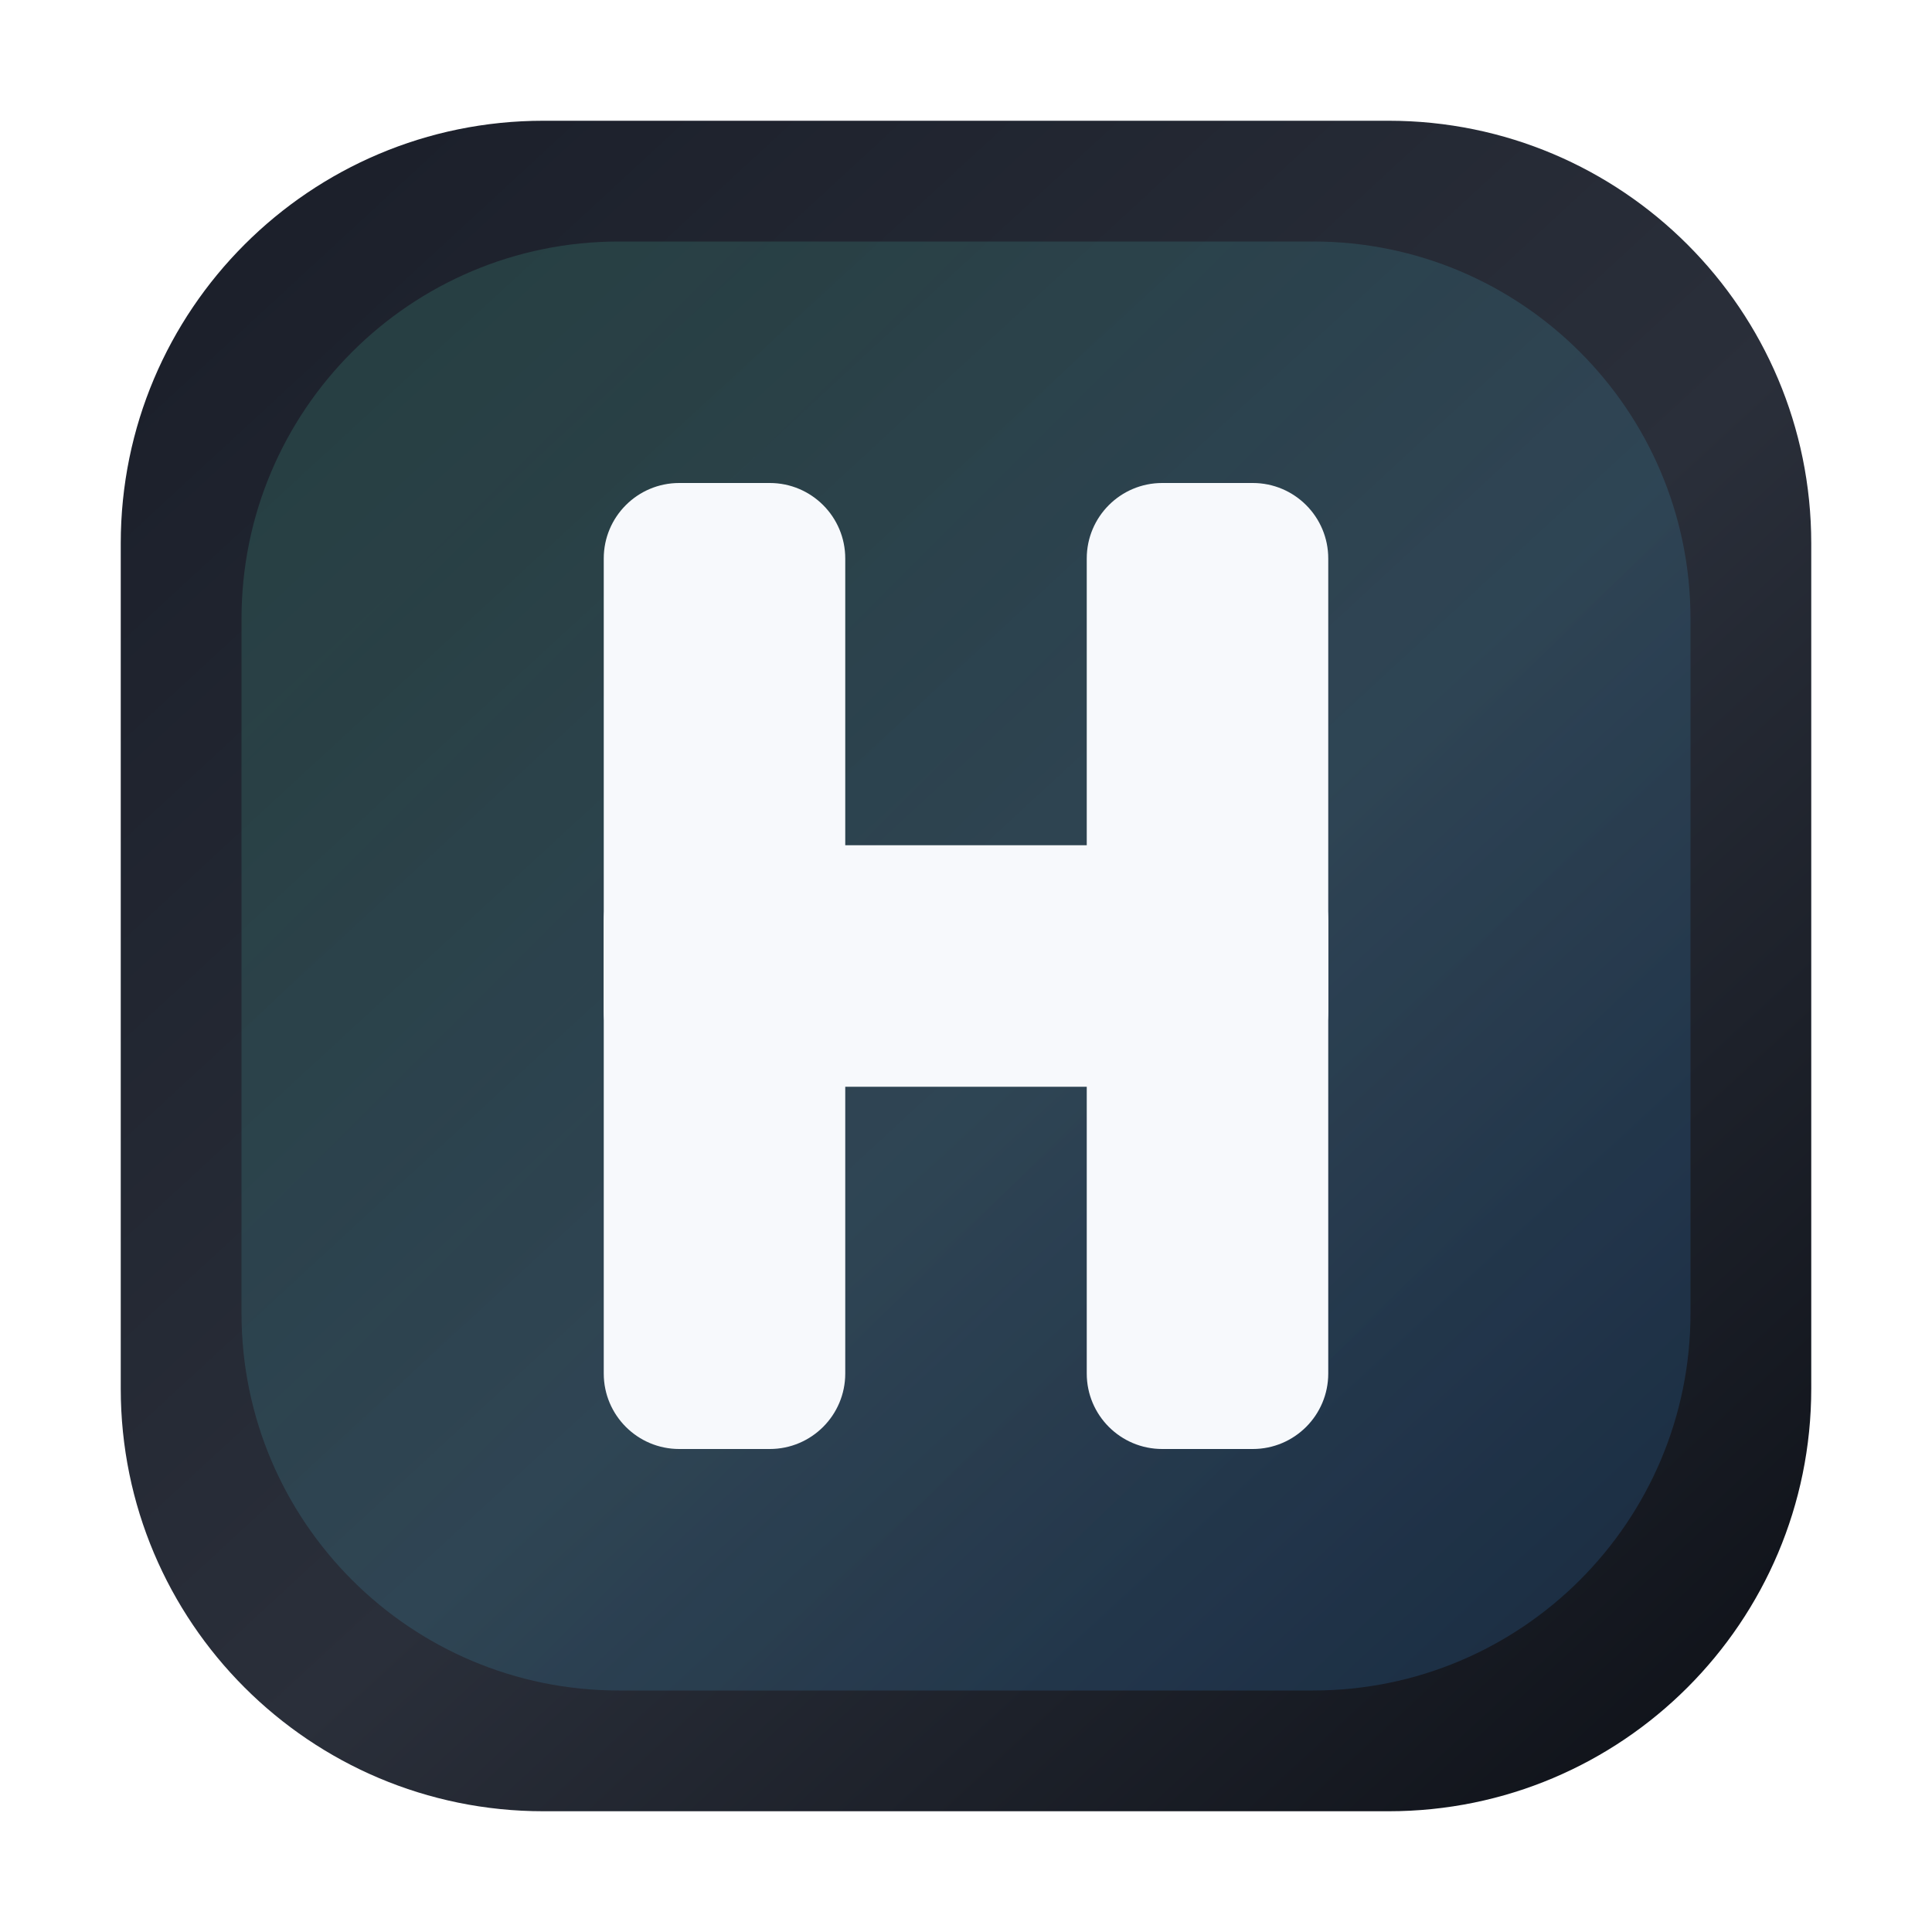
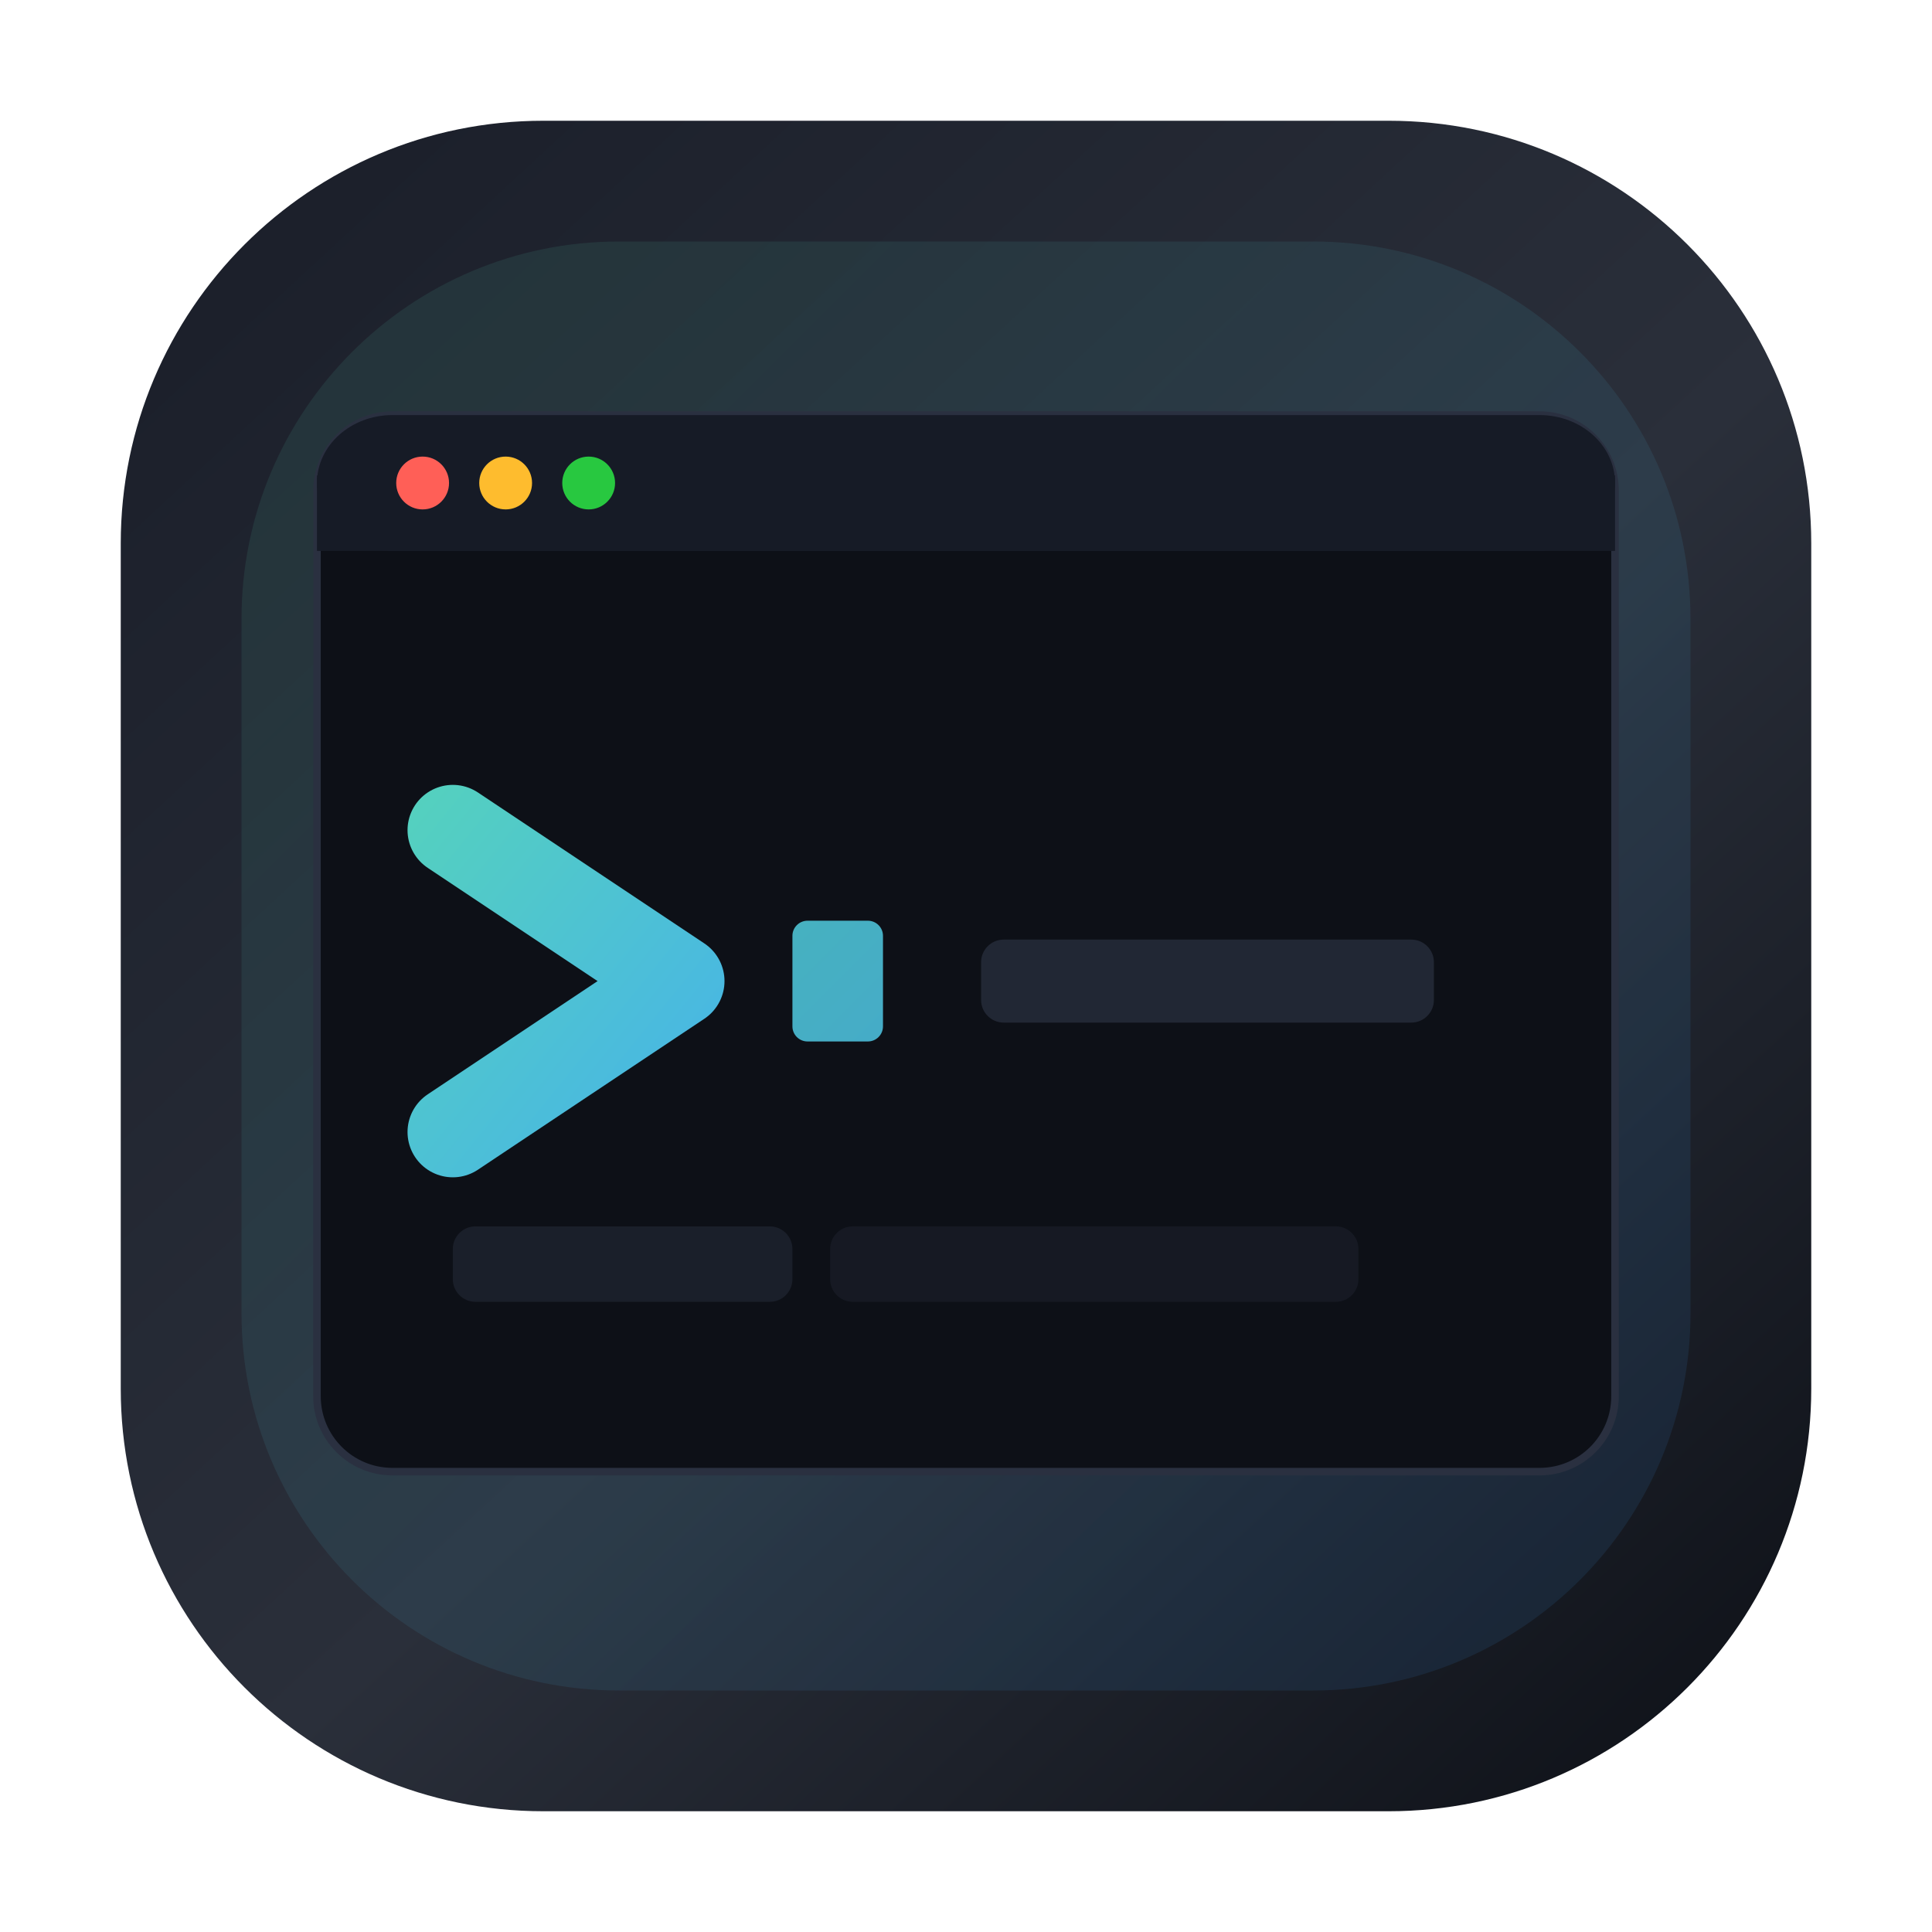
<svg xmlns="http://www.w3.org/2000/svg" width="1024" height="1024" viewBox="0 0 1024 1024" fill="none">
  <defs>
    <linearGradient id="bg" x1="128" y1="96" x2="896" y2="928" gradientUnits="userSpaceOnUse">
      <stop offset="0" stop-color="#1B1F2A" />
      <stop offset="0.55" stop-color="#2A2F3A" />
      <stop offset="1" stop-color="#10131A" />
    </linearGradient>
    <linearGradient id="accent" x1="256" y1="256" x2="768" y2="768" gradientUnits="userSpaceOnUse">
      <stop offset="0" stop-color="#57D6B7" />
      <stop offset="1" stop-color="#3FA3FF" />
    </linearGradient>
+     <linearGradient id="promptGrad" x1="200" y1="380" x2="520" y2="640" gradientUnits="userSpaceOnUse">
+       <stop offset="0" stop-color="#57D6B7" />
+       <stop offset="1" stop-color="#3FA3FF" />
+     </linearGradient>
  </defs>
  <rect x="64" y="64" width="896" height="896" rx="224" fill="url(#bg)" />
-   <rect x="128" y="128" width="768" height="768" rx="200" fill="url(#accent)" opacity="0.16" />
-   <rect x="320" y="256" width="128" height="512" rx="40" fill="#F7F9FC" />
-   <rect x="576" y="256" width="128" height="512" rx="40" fill="#F7F9FC" />
-   <rect x="320" y="448" width="384" height="128" rx="40" fill="#F7F9FC" />
+   <rect x="128" y="128" width="768" height="768" rx="200" fill="url(#accent)" opacity="0.10" />
+   <rect x="168" y="220" width="688" height="560" rx="40" fill="#0D1017" stroke="#2A3040" stroke-width="4" />
+   <rect x="168" y="220" width="688" height="72" rx="40" fill="#161B26" />
+   <rect x="168" y="252" width="688" height="40" fill="#161B26" />
+   <circle cx="224" cy="256" r="14" fill="#FF5F57" />
+   <circle cx="268" cy="256" r="14" fill="#FEBC2E" />
+   <circle cx="312" cy="256" r="14" fill="#28C840" />
+   <path d="M240 440 L360 520 L240 600" stroke="url(#promptGrad)" stroke-width="48" stroke-linecap="round" stroke-linejoin="round" fill="none" />
+   <rect x="420" y="488" width="48" height="64" rx="8" fill="url(#accent)" opacity="0.9" />
+   <rect x="520" y="498" width="240" height="44" rx="12" fill="#2A3040" opacity="0.7" />
+   <rect x="240" y="650" width="180" height="40" rx="12" fill="#2A3040" opacity="0.45" />
+   <rect x="440" y="650" width="280" height="40" rx="12" fill="#2A3040" opacity="0.3" />
</svg>
